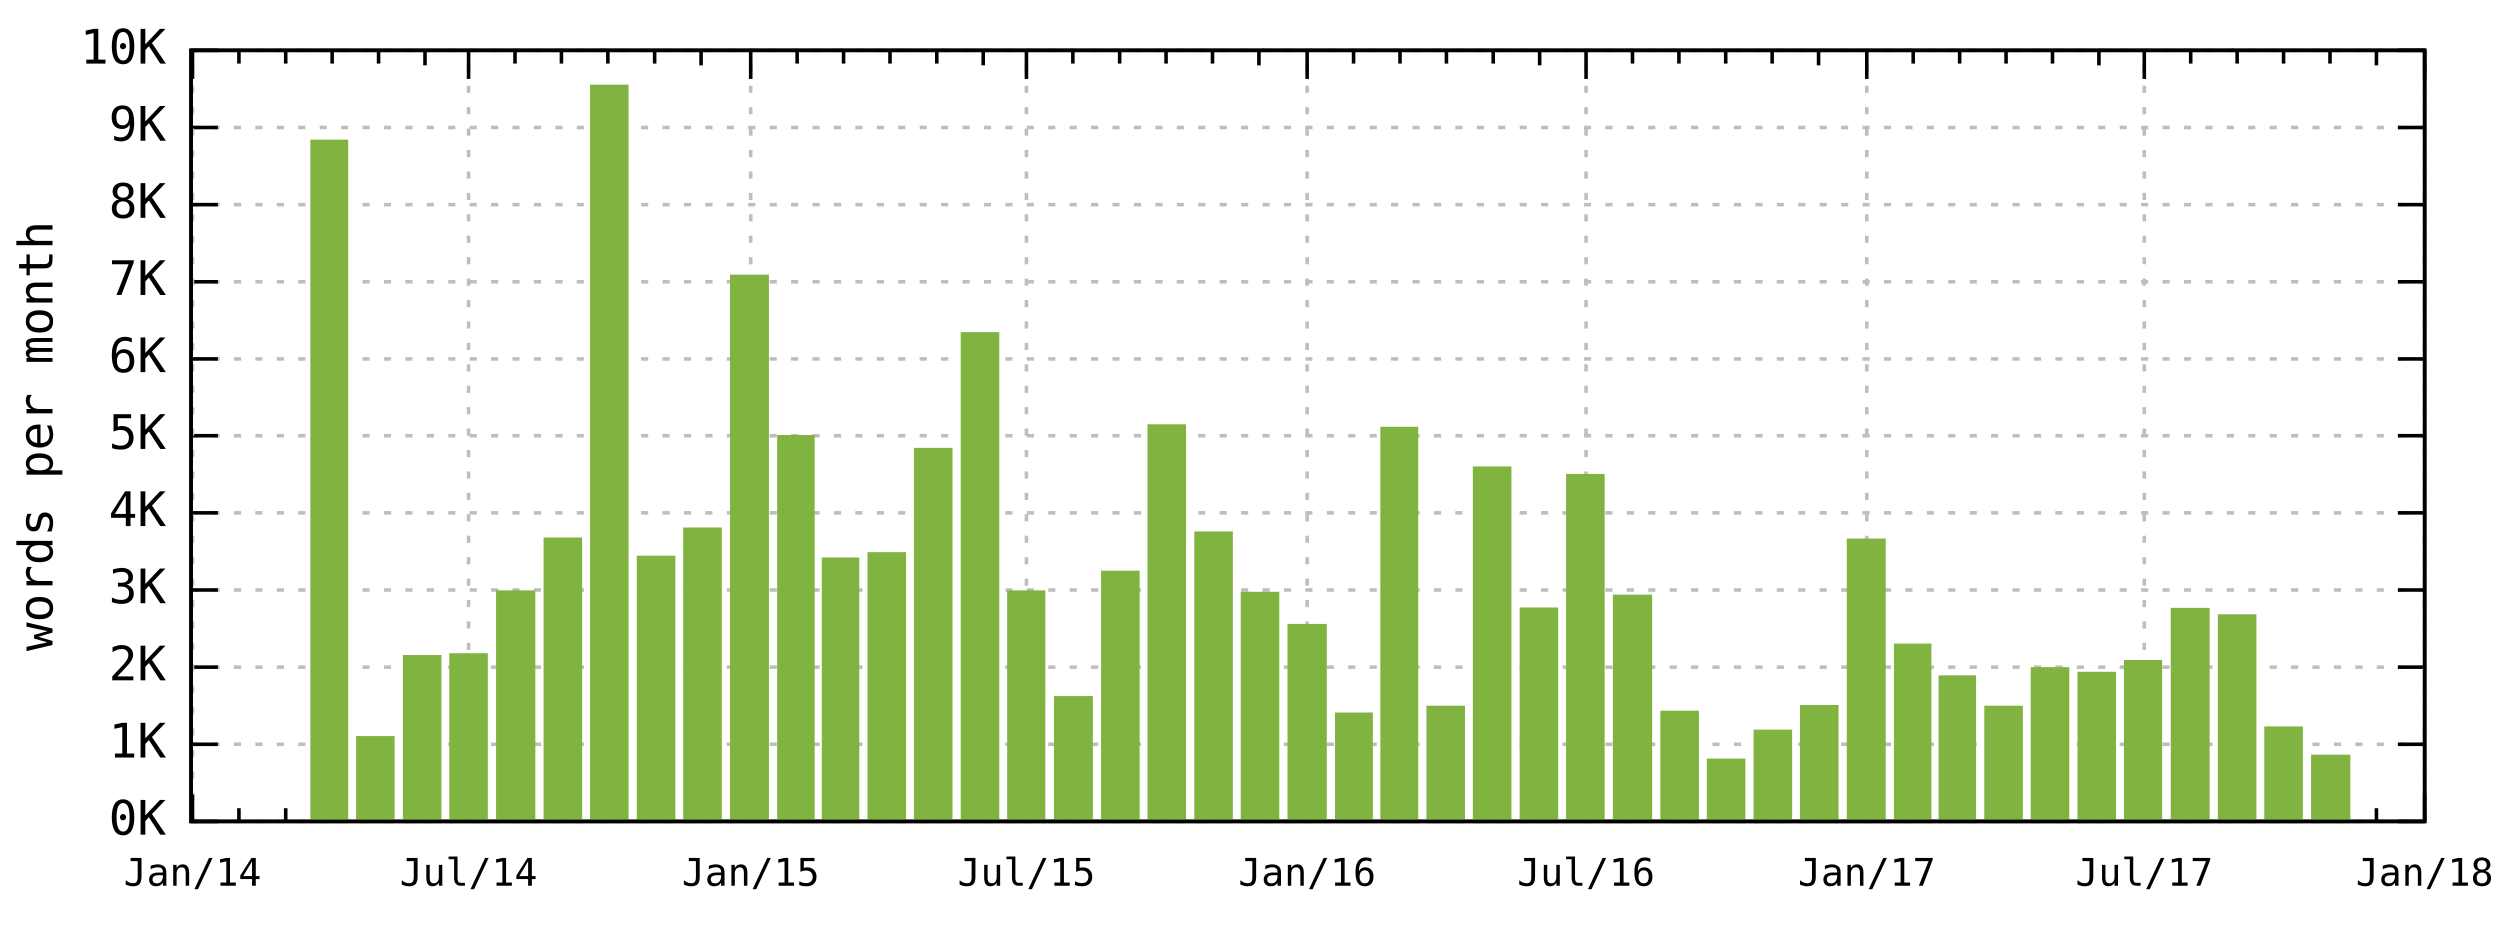
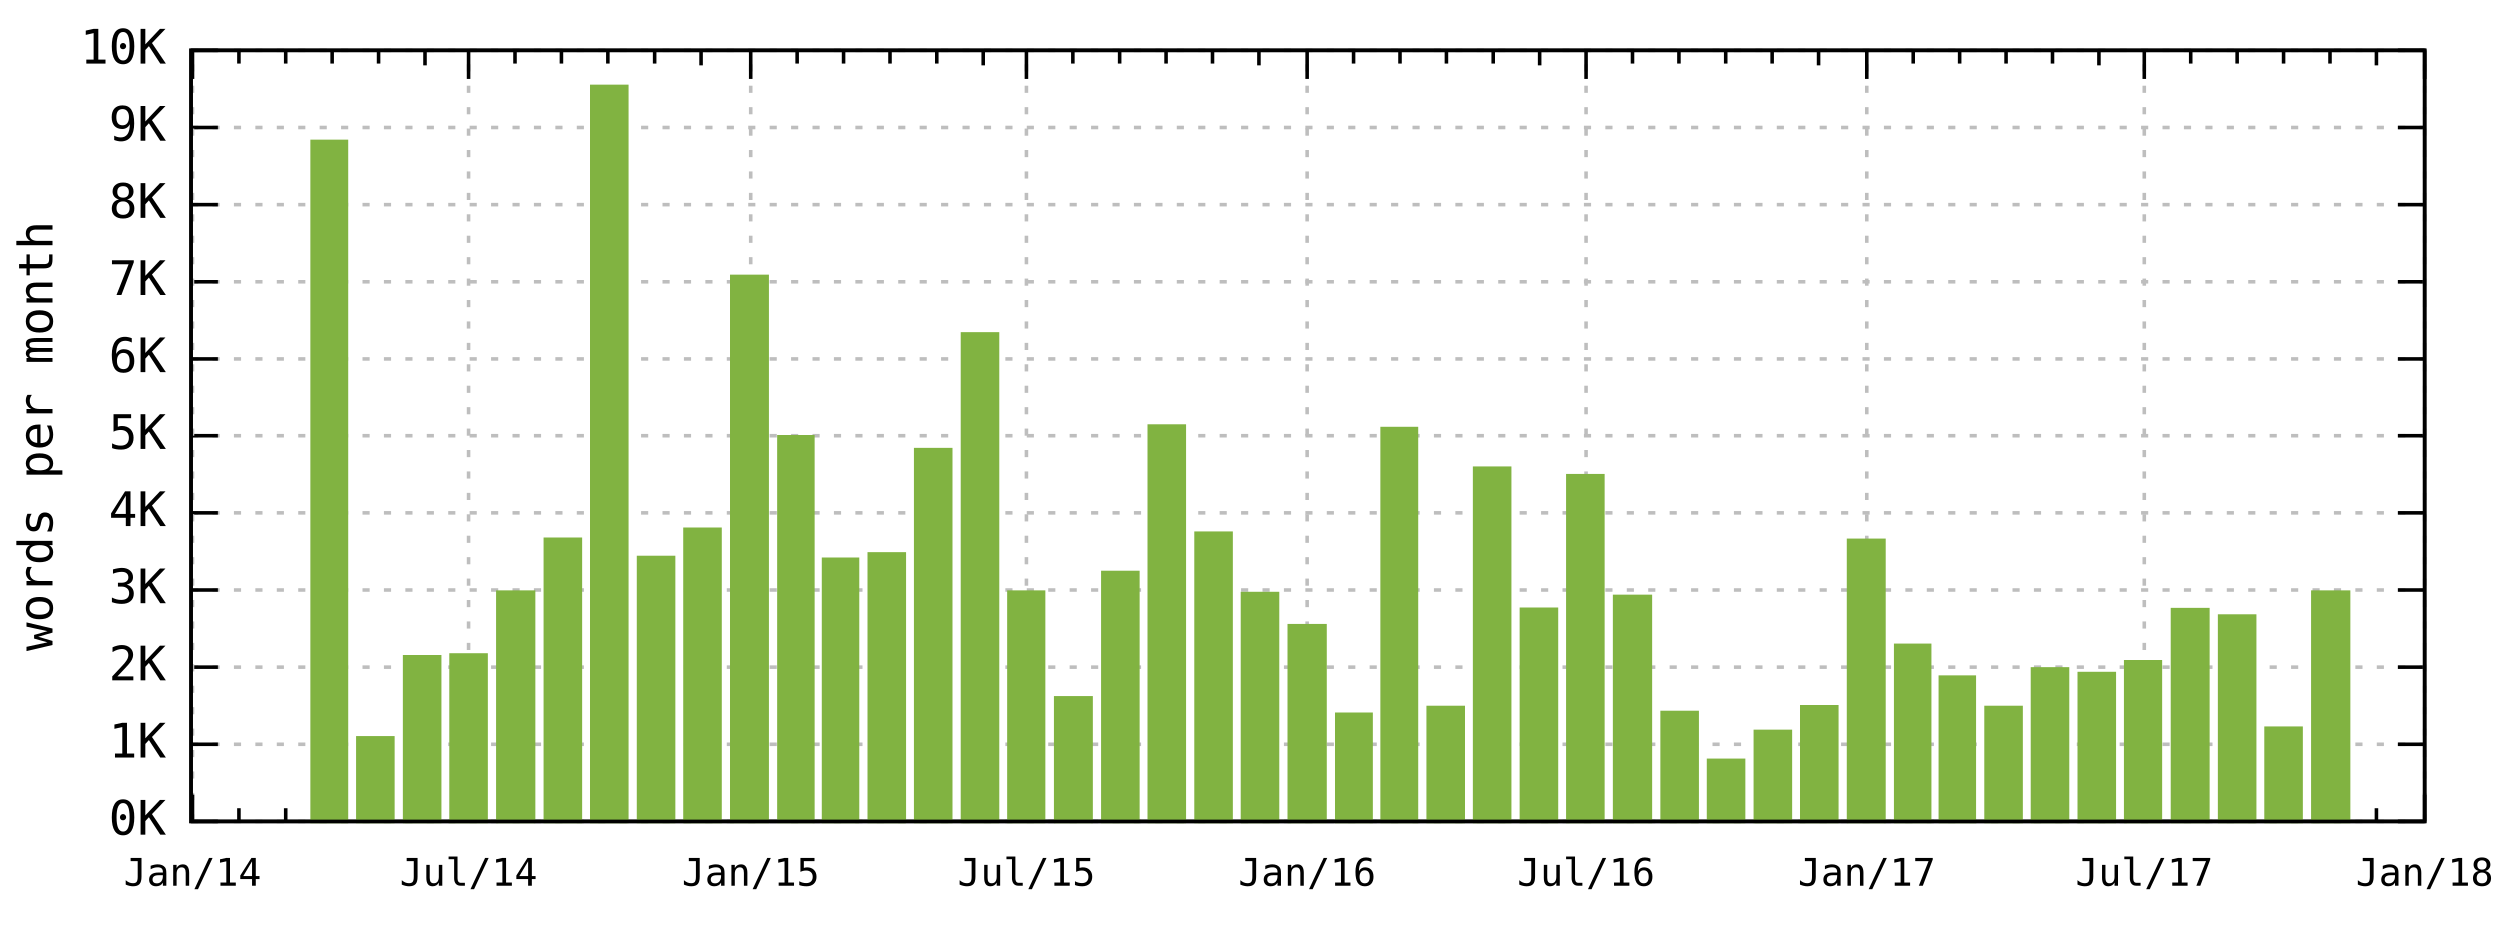
<svg xmlns="http://www.w3.org/2000/svg" xmlns:xlink="http://www.w3.org/1999/xlink" width="700" height="260" viewBox="0 0 700 260">
  <g id="gnuplot_canvas">
    <rect x="0" y="0" width="700" height="260" fill="none" />
    <defs>
      <circle id="gpDot" r="0.5" stroke-width="0.5" />
      <path id="gpPt0" stroke-width="0.267" stroke="currentColor" d="M-1,0 h2 M0,-1 v2" />
      <path id="gpPt1" stroke-width="0.267" stroke="currentColor" d="M-1,-1 L1,1 M1,-1 L-1,1" />
      <path id="gpPt2" stroke-width="0.267" stroke="currentColor" d="M-1,0 L1,0 M0,-1 L0,1 M-1,-1 L1,1 M-1,1 L1,-1" />
      <rect id="gpPt3" stroke-width="0.267" stroke="currentColor" x="-1" y="-1" width="2" height="2" />
      <rect id="gpPt4" stroke-width="0.267" stroke="currentColor" fill="currentColor" x="-1" y="-1" width="2" height="2" />
      <circle id="gpPt5" stroke-width="0.267" stroke="currentColor" cx="0" cy="0" r="1" />
      <use xlink:href="#gpPt5" id="gpPt6" fill="currentColor" stroke="none" />
      <path id="gpPt7" stroke-width="0.267" stroke="currentColor" d="M0,-1.33 L-1.33,0.67 L1.33,0.67 z" />
      <use xlink:href="#gpPt7" id="gpPt8" fill="currentColor" stroke="none" />
      <use xlink:href="#gpPt7" id="gpPt9" stroke="currentColor" transform="rotate(180)" />
      <use xlink:href="#gpPt9" id="gpPt10" fill="currentColor" stroke="none" />
      <use xlink:href="#gpPt3" id="gpPt11" stroke="currentColor" transform="rotate(45)" />
      <use xlink:href="#gpPt11" id="gpPt12" fill="currentColor" stroke="none" />
    </defs>
    <g style="fill:none; color:white; stroke:currentColor; stroke-width:1.00; stroke-linecap:butt; stroke-linejoin:miter">
</g>
    <g style="fill:none; color:black; stroke:currentColor; stroke-width:1.00; stroke-linecap:butt; stroke-linejoin:miter">
</g>
    <g style="fill:none; color:gray; stroke:currentColor; stroke-width:1.00; stroke-linecap:butt; stroke-linejoin:miter">
      <path stroke="rgb(190, 190, 190)" stroke-dasharray=" 2,4" class="gridline" d="M53.5,230.0 L678.9,230.0  h0.01" />
    </g>
    <g style="fill:none; color:black; stroke:currentColor; stroke-width:1.00; stroke-linecap:butt; stroke-linejoin:miter">
      <path stroke="black" d="M53.5,230.0 L61.0,230.0 M678.9,230.0 L671.4,230.0  h0.01" />
      <g transform="translate(46.5,233.7)" style="stroke:none; fill:rgb(0,0,0); font-family:monospace; font-size:10.00pt; text-anchor:end">
        <text>0K</text>
      </g>
    </g>
    <g style="fill:none; color:gray; stroke:currentColor; stroke-width:1.00; stroke-linecap:butt; stroke-linejoin:miter">
      <path stroke="rgb(190, 190, 190)" stroke-dasharray=" 2,4" class="gridline" d="M53.5,208.4 L678.9,208.4  h0.01" />
    </g>
    <g style="fill:none; color:black; stroke:currentColor; stroke-width:1.00; stroke-linecap:butt; stroke-linejoin:miter">
      <path stroke="black" d="M53.5,208.4 L61.0,208.4 M678.9,208.4 L671.4,208.4  h0.01" />
      <g transform="translate(46.5,212.1)" style="stroke:none; fill:rgb(0,0,0); font-family:monospace; font-size:10.00pt; text-anchor:end">
        <text>1K</text>
      </g>
    </g>
    <g style="fill:none; color:gray; stroke:currentColor; stroke-width:1.00; stroke-linecap:butt; stroke-linejoin:miter">
      <path stroke="rgb(190, 190, 190)" stroke-dasharray=" 2,4" class="gridline" d="M53.5,186.8 L678.9,186.8  h0.01" />
    </g>
    <g style="fill:none; color:black; stroke:currentColor; stroke-width:1.00; stroke-linecap:butt; stroke-linejoin:miter">
      <path stroke="black" d="M53.5,186.8 L61.0,186.8 M678.9,186.8 L671.4,186.8  h0.01" />
      <g transform="translate(46.5,190.5)" style="stroke:none; fill:rgb(0,0,0); font-family:monospace; font-size:10.00pt; text-anchor:end">
        <text>2K</text>
      </g>
    </g>
    <g style="fill:none; color:gray; stroke:currentColor; stroke-width:1.00; stroke-linecap:butt; stroke-linejoin:miter">
      <path stroke="rgb(190, 190, 190)" stroke-dasharray=" 2,4" class="gridline" d="M53.5,165.2 L678.9,165.2  h0.01" />
    </g>
    <g style="fill:none; color:black; stroke:currentColor; stroke-width:1.00; stroke-linecap:butt; stroke-linejoin:miter">
      <path stroke="black" d="M53.5,165.2 L61.0,165.2 M678.9,165.2 L671.4,165.2  h0.01" />
      <g transform="translate(46.5,168.9)" style="stroke:none; fill:rgb(0,0,0); font-family:monospace; font-size:10.00pt; text-anchor:end">
        <text>3K</text>
      </g>
    </g>
    <g style="fill:none; color:gray; stroke:currentColor; stroke-width:1.00; stroke-linecap:butt; stroke-linejoin:miter">
      <path stroke="rgb(190, 190, 190)" stroke-dasharray=" 2,4" class="gridline" d="M53.5,143.6 L678.9,143.6  h0.01" />
    </g>
    <g style="fill:none; color:black; stroke:currentColor; stroke-width:1.00; stroke-linecap:butt; stroke-linejoin:miter">
      <path stroke="black" d="M53.5,143.6 L61.0,143.6 M678.9,143.6 L671.4,143.6  h0.01" />
      <g transform="translate(46.5,147.3)" style="stroke:none; fill:rgb(0,0,0); font-family:monospace; font-size:10.00pt; text-anchor:end">
        <text>4K</text>
      </g>
    </g>
    <g style="fill:none; color:gray; stroke:currentColor; stroke-width:1.00; stroke-linecap:butt; stroke-linejoin:miter">
      <path stroke="rgb(190, 190, 190)" stroke-dasharray=" 2,4" class="gridline" d="M53.5,122.0 L678.9,122.0  h0.01" />
    </g>
    <g style="fill:none; color:black; stroke:currentColor; stroke-width:1.00; stroke-linecap:butt; stroke-linejoin:miter">
      <path stroke="black" d="M53.5,122.0 L61.0,122.0 M678.9,122.0 L671.4,122.0  h0.01" />
      <g transform="translate(46.5,125.7)" style="stroke:none; fill:rgb(0,0,0); font-family:monospace; font-size:10.00pt; text-anchor:end">
        <text>5K</text>
      </g>
    </g>
    <g style="fill:none; color:gray; stroke:currentColor; stroke-width:1.00; stroke-linecap:butt; stroke-linejoin:miter">
      <path stroke="rgb(190, 190, 190)" stroke-dasharray=" 2,4" class="gridline" d="M53.5,100.5 L678.9,100.5  h0.01" />
    </g>
    <g style="fill:none; color:black; stroke:currentColor; stroke-width:1.00; stroke-linecap:butt; stroke-linejoin:miter">
      <path stroke="black" d="M53.5,100.5 L61.0,100.5 M678.9,100.5 L671.4,100.5  h0.01" />
      <g transform="translate(46.5,104.2)" style="stroke:none; fill:rgb(0,0,0); font-family:monospace; font-size:10.00pt; text-anchor:end">
        <text>6K</text>
      </g>
    </g>
    <g style="fill:none; color:gray; stroke:currentColor; stroke-width:1.00; stroke-linecap:butt; stroke-linejoin:miter">
      <path stroke="rgb(190, 190, 190)" stroke-dasharray=" 2,4" class="gridline" d="M53.5,78.9 L678.9,78.9  h0.01" />
    </g>
    <g style="fill:none; color:black; stroke:currentColor; stroke-width:1.00; stroke-linecap:butt; stroke-linejoin:miter">
      <path stroke="black" d="M53.5,78.9 L61.0,78.9 M678.9,78.9 L671.4,78.9  h0.01" />
      <g transform="translate(46.5,82.6)" style="stroke:none; fill:rgb(0,0,0); font-family:monospace; font-size:10.00pt; text-anchor:end">
        <text>7K</text>
      </g>
    </g>
    <g style="fill:none; color:gray; stroke:currentColor; stroke-width:1.00; stroke-linecap:butt; stroke-linejoin:miter">
      <path stroke="rgb(190, 190, 190)" stroke-dasharray=" 2,4" class="gridline" d="M53.5,57.3 L678.9,57.3  h0.01" />
    </g>
    <g style="fill:none; color:black; stroke:currentColor; stroke-width:1.00; stroke-linecap:butt; stroke-linejoin:miter">
      <path stroke="black" d="M53.5,57.3 L61.0,57.3 M678.9,57.3 L671.4,57.3  h0.01" />
      <g transform="translate(46.5,61.0)" style="stroke:none; fill:rgb(0,0,0); font-family:monospace; font-size:10.00pt; text-anchor:end">
        <text>8K</text>
      </g>
    </g>
    <g style="fill:none; color:gray; stroke:currentColor; stroke-width:1.00; stroke-linecap:butt; stroke-linejoin:miter">
      <path stroke="rgb(190, 190, 190)" stroke-dasharray=" 2,4" class="gridline" d="M53.5,35.7 L678.9,35.7  h0.01" />
    </g>
    <g style="fill:none; color:black; stroke:currentColor; stroke-width:1.00; stroke-linecap:butt; stroke-linejoin:miter">
      <path stroke="black" d="M53.5,35.7 L61.0,35.7 M678.9,35.7 L671.4,35.7  h0.01" />
      <g transform="translate(46.5,39.4)" style="stroke:none; fill:rgb(0,0,0); font-family:monospace; font-size:10.00pt; text-anchor:end">
        <text>9K</text>
      </g>
    </g>
    <g style="fill:none; color:gray; stroke:currentColor; stroke-width:1.00; stroke-linecap:butt; stroke-linejoin:miter">
      <path stroke="rgb(190, 190, 190)" stroke-dasharray=" 2,4" class="gridline" d="M53.5,14.1 L678.9,14.1  h0.01" />
    </g>
    <g style="fill:none; color:black; stroke:currentColor; stroke-width:1.00; stroke-linecap:butt; stroke-linejoin:miter">
      <path stroke="black" d="M53.5,14.1 L61.0,14.1 M678.9,14.1 L671.4,14.1  h0.01" />
      <g transform="translate(46.5,17.8)" style="stroke:none; fill:rgb(0,0,0); font-family:monospace; font-size:10.00pt; text-anchor:end">
        <text>10K</text>
      </g>
    </g>
    <g style="fill:none; color:gray; stroke:currentColor; stroke-width:1.00; stroke-linecap:butt; stroke-linejoin:miter">
      <path stroke="rgb(190, 190, 190)" stroke-dasharray=" 2,4" class="gridline" d="M53.9,230.0 L53.9,14.1  h0.01" />
    </g>
    <g style="fill:none; color:black; stroke:currentColor; stroke-width:1.00; stroke-linecap:butt; stroke-linejoin:miter">
      <path stroke="black" d="M53.9,230.0 L53.9,222.5 M53.9,14.1 L53.9,21.6  h0.01" />
      <g transform="translate(53.9,248.0)" style="stroke:none; fill:rgb(0,0,0); font-family:monospace; font-size:8.00pt; text-anchor:middle">
        <text>Jan/14</text>
      </g>
      <path stroke="black" d="M66.9,230.0 L66.9,226.3 M66.9,14.1 L66.9,17.8 M80.0,230.0 L80.0,226.3 M80.0,14.1 L80.0,17.8    M93.0,230.0 L93.0,226.3 M93.0,14.1 L93.0,17.8 M106.0,230.0 L106.0,226.3 M106.0,14.1 L106.0,17.8    M119.0,230.0 L119.0,226.3 M119.0,14.1 L119.0,17.8  h0.01" />
    </g>
    <g style="fill:none; color:gray; stroke:currentColor; stroke-width:1.00; stroke-linecap:butt; stroke-linejoin:miter">
      <path stroke="rgb(190, 190, 190)" stroke-dasharray=" 2,4" class="gridline" d="M131.2,230.0 L131.2,14.1  h0.01" />
    </g>
    <g style="fill:none; color:black; stroke:currentColor; stroke-width:1.00; stroke-linecap:butt; stroke-linejoin:miter">
      <path stroke="black" d="M131.2,230.0 L131.2,222.5 M131.2,14.1 L131.2,21.6  h0.01" />
      <g transform="translate(131.2,248.0)" style="stroke:none; fill:rgb(0,0,0); font-family:monospace; font-size:8.00pt; text-anchor:middle">
        <text>Jul/14</text>
      </g>
      <path stroke="black" d="M144.2,230.0 L144.2,226.3 M144.2,14.1 L144.2,17.8 M157.2,230.0 L157.2,226.3 M157.2,14.1 L157.2,17.8    M170.2,230.0 L170.2,226.3 M170.2,14.1 L170.2,17.8 M183.3,230.0 L183.3,226.3 M183.3,14.1 L183.3,17.8    M196.3,230.0 L196.3,226.3 M196.3,14.1 L196.3,17.8  h0.01" />
    </g>
    <g style="fill:none; color:gray; stroke:currentColor; stroke-width:1.00; stroke-linecap:butt; stroke-linejoin:miter">
      <path stroke="rgb(190, 190, 190)" stroke-dasharray=" 2,4" class="gridline" d="M210.2,230.0 L210.2,14.1  h0.01" />
    </g>
    <g style="fill:none; color:black; stroke:currentColor; stroke-width:1.00; stroke-linecap:butt; stroke-linejoin:miter">
      <path stroke="black" d="M210.2,230.0 L210.2,222.5 M210.2,14.1 L210.2,21.6  h0.01" />
      <g transform="translate(210.2,248.0)" style="stroke:none; fill:rgb(0,0,0); font-family:monospace; font-size:8.00pt; text-anchor:middle">
        <text>Jan/15</text>
      </g>
      <path stroke="black" d="M223.2,230.0 L223.2,226.3 M223.2,14.1 L223.2,17.8 M236.2,230.0 L236.2,226.3 M236.2,14.1 L236.2,17.8    M249.2,230.0 L249.2,226.3 M249.2,14.1 L249.2,17.8 M262.3,230.0 L262.3,226.3 M262.3,14.1 L262.3,17.8    M275.3,230.0 L275.3,226.3 M275.3,14.1 L275.3,17.8  h0.01" />
    </g>
    <g style="fill:none; color:gray; stroke:currentColor; stroke-width:1.00; stroke-linecap:butt; stroke-linejoin:miter">
      <path stroke="rgb(190, 190, 190)" stroke-dasharray=" 2,4" class="gridline" d="M287.4,230.0 L287.4,14.1  h0.01" />
    </g>
    <g style="fill:none; color:black; stroke:currentColor; stroke-width:1.00; stroke-linecap:butt; stroke-linejoin:miter">
      <path stroke="black" d="M287.4,230.0 L287.4,222.5 M287.4,14.1 L287.4,21.6  h0.01" />
      <g transform="translate(287.4,248.0)" style="stroke:none; fill:rgb(0,0,0); font-family:monospace; font-size:8.00pt; text-anchor:middle">
        <text>Jul/15</text>
      </g>
      <path stroke="black" d="M300.4,230.0 L300.4,226.3 M300.4,14.1 L300.4,17.8 M313.5,230.0 L313.5,226.3 M313.5,14.1 L313.5,17.8    M326.5,230.0 L326.5,226.3 M326.5,14.1 L326.5,17.8 M339.5,230.0 L339.5,226.3 M339.5,14.1 L339.5,17.8    M352.5,230.0 L352.5,226.3 M352.5,14.1 L352.5,17.8  h0.01" />
    </g>
    <g style="fill:none; color:gray; stroke:currentColor; stroke-width:1.00; stroke-linecap:butt; stroke-linejoin:miter">
      <path stroke="rgb(190, 190, 190)" stroke-dasharray=" 2,4" class="gridline" d="M366.0,230.0 L366.0,14.1  h0.01" />
    </g>
    <g style="fill:none; color:black; stroke:currentColor; stroke-width:1.00; stroke-linecap:butt; stroke-linejoin:miter">
      <path stroke="black" d="M366.0,230.0 L366.0,222.5 M366.0,14.1 L366.0,21.6  h0.01" />
      <g transform="translate(366.0,248.0)" style="stroke:none; fill:rgb(0,0,0); font-family:monospace; font-size:8.00pt; text-anchor:middle">
        <text>Jan/16</text>
      </g>
      <path stroke="black" d="M379.0,230.0 L379.0,226.3 M379.0,14.1 L379.0,17.8 M392.0,230.0 L392.0,226.3 M392.0,14.1 L392.0,17.8    M405.0,230.0 L405.0,226.3 M405.0,14.1 L405.0,17.8 M418.1,230.0 L418.1,226.3 M418.1,14.1 L418.1,17.8    M431.1,230.0 L431.1,226.3 M431.1,14.1 L431.1,17.8  h0.01" />
    </g>
    <g style="fill:none; color:gray; stroke:currentColor; stroke-width:1.00; stroke-linecap:butt; stroke-linejoin:miter">
      <path stroke="rgb(190, 190, 190)" stroke-dasharray=" 2,4" class="gridline" d="M444.1,230.0 L444.1,14.1  h0.01" />
    </g>
    <g style="fill:none; color:black; stroke:currentColor; stroke-width:1.00; stroke-linecap:butt; stroke-linejoin:miter">
      <path stroke="black" d="M444.1,230.0 L444.1,222.5 M444.1,14.1 L444.1,21.6  h0.01" />
      <g transform="translate(444.1,248.0)" style="stroke:none; fill:rgb(0,0,0); font-family:monospace; font-size:8.00pt; text-anchor:middle">
        <text>Jul/16</text>
      </g>
      <path stroke="black" d="M457.1,230.0 L457.1,226.3 M457.1,14.1 L457.1,17.8 M470.1,230.0 L470.1,226.3 M470.1,14.1 L470.1,17.8    M483.2,230.0 L483.2,226.3 M483.2,14.1 L483.2,17.8 M496.2,230.0 L496.2,226.3 M496.2,14.1 L496.2,17.8    M509.2,230.0 L509.2,226.3 M509.2,14.1 L509.2,17.8  h0.01" />
    </g>
    <g style="fill:none; color:gray; stroke:currentColor; stroke-width:1.00; stroke-linecap:butt; stroke-linejoin:miter">
      <path stroke="rgb(190, 190, 190)" stroke-dasharray=" 2,4" class="gridline" d="M522.7,230.0 L522.7,14.1  h0.01" />
    </g>
    <g style="fill:none; color:black; stroke:currentColor; stroke-width:1.00; stroke-linecap:butt; stroke-linejoin:miter">
      <path stroke="black" d="M522.7,230.0 L522.7,222.5 M522.7,14.1 L522.7,21.6  h0.01" />
      <g transform="translate(522.7,248.0)" style="stroke:none; fill:rgb(0,0,0); font-family:monospace; font-size:8.00pt; text-anchor:middle">
        <text>Jan/17</text>
      </g>
      <path stroke="black" d="M535.7,230.0 L535.7,226.3 M535.7,14.1 L535.7,17.8 M548.7,230.0 L548.7,226.3 M548.7,14.1 L548.7,17.8    M561.7,230.0 L561.7,226.3 M561.7,14.1 L561.7,17.8 M574.7,230.0 L574.7,226.3 M574.7,14.1 L574.7,17.8    M587.7,230.0 L587.7,226.3 M587.7,14.1 L587.7,17.8  h0.01" />
    </g>
    <g style="fill:none; color:gray; stroke:currentColor; stroke-width:1.00; stroke-linecap:butt; stroke-linejoin:miter">
      <path stroke="rgb(190, 190, 190)" stroke-dasharray=" 2,4" class="gridline" d="M600.4,230.0 L600.4,14.1  h0.01" />
    </g>
    <g style="fill:none; color:black; stroke:currentColor; stroke-width:1.00; stroke-linecap:butt; stroke-linejoin:miter">
      <path stroke="black" d="M600.4,230.0 L600.4,222.5 M600.4,14.1 L600.4,21.6  h0.01" />
      <g transform="translate(600.4,248.0)" style="stroke:none; fill:rgb(0,0,0); font-family:monospace; font-size:8.00pt; text-anchor:middle">
        <text>Jul/17</text>
      </g>
      <path stroke="black" d="M613.4,230.0 L613.4,226.3 M613.4,14.1 L613.4,17.8 M626.4,230.0 L626.4,226.3 M626.4,14.1 L626.4,17.8    M639.4,230.0 L639.4,226.3 M639.4,14.1 L639.4,17.8 M652.4,230.0 L652.4,226.3 M652.4,14.1 L652.4,17.8    M665.4,230.0 L665.4,226.3 M665.4,14.1 L665.4,17.8  h0.01" />
    </g>
    <g style="fill:none; color:gray; stroke:currentColor; stroke-width:1.00; stroke-linecap:butt; stroke-linejoin:miter">
      <path stroke="rgb(190, 190, 190)" stroke-dasharray=" 2,4" class="gridline" d="M678.9,230.0 L678.9,14.1  h0.01" />
    </g>
    <g style="fill:none; color:black; stroke:currentColor; stroke-width:1.00; stroke-linecap:butt; stroke-linejoin:miter">
      <path stroke="black" d="M678.9,230.0 L678.9,222.5 M678.9,14.1 L678.9,21.6  h0.01" />
      <g transform="translate(678.9,248.0)" style="stroke:none; fill:rgb(0,0,0); font-family:monospace; font-size:8.00pt; text-anchor:middle">
        <text>Jan/18</text>
      </g>
      <path stroke="black" d="M53.5,14.1 L53.5,230.0 L678.9,230.0 L678.9,14.1 L53.5,14.1 Z  h0.01" />
      <g transform="translate(14.7,122.1) rotate(270)" style="stroke:none; fill:rgb(0,0,0); font-family:monospace; font-size:10.00pt; text-anchor:middle">
        <text>words per month</text>
      </g>
    </g>
    <g id="gnuplot_plot_1">
      <g style="fill:none; color:red; stroke:currentColor; stroke-width:1.00; stroke-linecap:butt; stroke-linejoin:miter">
        <g style="stroke:none; shape-rendering:crispEdges">
          <polygon fill="rgb(129, 179,  65)" points="87.4,230.0 97.1,230.0 97.1,39.5 87.4,39.5 " />
        </g>
        <path stroke="rgb(129, 179,  65)" d="M87.4,230.0 L87.4,39.6 L97.0,39.6 L97.0,230.0 L87.4,230.0 Z  h0.01" />
        <g style="stroke:none; shape-rendering:crispEdges">
          <polygon fill="rgb(129, 179,  65)" points="100.2,230.0 110.1,230.0 110.1,206.5 100.2,206.5 " />
        </g>
        <path stroke="rgb(129, 179,  65)" d="M100.2,230.0 L100.2,206.6 L110.0,206.6 L110.0,230.0 L100.2,230.0 Z  h0.01" />
        <g style="stroke:none; shape-rendering:crispEdges">
          <polygon fill="rgb(129, 179,  65)" points="113.3,230.0 123.2,230.0 123.2,183.8 113.3,183.8 " />
        </g>
        <path stroke="rgb(129, 179,  65)" d="M113.3,230.0 L113.3,183.9 L123.1,183.9 L123.1,230.0 L113.3,230.0 Z  h0.01" />
        <g style="stroke:none; shape-rendering:crispEdges">
          <polygon fill="rgb(129, 179,  65)" points="126.3,230.0 136.2,230.0 136.2,183.3 126.3,183.3 " />
        </g>
        <path stroke="rgb(129, 179,  65)" d="M126.3,230.0 L126.3,183.4 L136.1,183.4 L136.1,230.0 L126.3,230.0 Z  h0.01" />
        <g style="stroke:none; shape-rendering:crispEdges">
          <polygon fill="rgb(129, 179,  65)" points="139.4,230.0 149.5,230.0 149.5,165.7 139.4,165.7 " />
        </g>
        <path stroke="rgb(129, 179,  65)" d="M139.4,230.0 L139.4,165.8 L149.4,165.8 L149.4,230.0 L139.4,230.0 Z  h0.01" />
        <g style="stroke:none; shape-rendering:crispEdges">
          <polygon fill="rgb(129, 179,  65)" points="152.7,230.0 162.6,230.0 162.6,150.9 152.7,150.9 " />
        </g>
        <path stroke="rgb(129, 179,  65)" d="M152.7,230.0 L152.7,151.0 L162.5,151.0 L162.5,230.0 L152.7,230.0 Z  h0.01" />
        <g style="stroke:none; shape-rendering:crispEdges">
          <polygon fill="rgb(129, 179,  65)" points="165.7,230.0 175.6,230.0 175.6,24.1 165.7,24.1 " />
        </g>
        <path stroke="rgb(129, 179,  65)" d="M165.7,230.0 L165.7,24.2 L175.5,24.2 L175.5,230.0 L165.7,230.0 Z  h0.01" />
        <g style="stroke:none; shape-rendering:crispEdges">
          <polygon fill="rgb(129, 179,  65)" points="178.8,230.0 188.7,230.0 188.7,156.0 178.8,156.0 " />
        </g>
        <path stroke="rgb(129, 179,  65)" d="M178.8,230.0 L178.8,156.1 L188.6,156.1 L188.6,230.0 L178.8,230.0 Z  h0.01" />
        <g style="stroke:none; shape-rendering:crispEdges">
          <polygon fill="rgb(129, 179,  65)" points="191.8,230.0 201.7,230.0 201.7,148.1 191.8,148.1 " />
        </g>
        <path stroke="rgb(129, 179,  65)" d="M191.8,230.0 L191.8,148.2 L201.6,148.2 L201.6,230.0 L191.8,230.0 Z  h0.01" />
        <g style="stroke:none; shape-rendering:crispEdges">
          <polygon fill="rgb(129, 179,  65)" points="204.9,230.0 214.9,230.0 214.9,77.3 204.9,77.3 " />
        </g>
        <path stroke="rgb(129, 179,  65)" d="M204.9,230.0 L204.9,77.4 L214.8,77.4 L214.8,230.0 L204.9,230.0 Z  h0.01" />
        <g style="stroke:none; shape-rendering:crispEdges">
          <polygon fill="rgb(129, 179,  65)" points="218.1,230.0 227.7,230.0 227.7,122.2 218.1,122.2 " />
        </g>
        <path stroke="rgb(129, 179,  65)" d="M218.1,230.0 L218.1,122.3 L227.6,122.3 L227.6,230.0 L218.1,230.0 Z  h0.01" />
        <g style="stroke:none; shape-rendering:crispEdges">
          <polygon fill="rgb(129, 179,  65)" points="230.6,230.0 240.2,230.0 240.2,156.5 230.6,156.5 " />
        </g>
        <path stroke="rgb(129, 179,  65)" d="M230.6,230.0 L230.6,156.6 L240.1,156.6 L240.1,230.0 L230.6,230.0 Z  h0.01" />
        <g style="stroke:none; shape-rendering:crispEdges">
          <polygon fill="rgb(129, 179,  65)" points="243.4,230.0 253.3,230.0 253.3,155.0 243.4,155.0 " />
        </g>
        <path stroke="rgb(129, 179,  65)" d="M243.4,230.0 L243.4,155.1 L253.2,155.1 L253.2,230.0 L243.4,230.0 Z  h0.01" />
        <g style="stroke:none; shape-rendering:crispEdges">
          <polygon fill="rgb(129, 179,  65)" points="256.4,230.0 266.3,230.0 266.3,125.8 256.4,125.8 " />
        </g>
        <path stroke="rgb(129, 179,  65)" d="M256.4,230.0 L256.4,125.9 L266.2,125.9 L266.2,230.0 L256.4,230.0 Z  h0.01" />
        <g style="stroke:none; shape-rendering:crispEdges">
          <polygon fill="rgb(129, 179,  65)" points="269.5,230.0 279.4,230.0 279.4,93.4 269.5,93.4 " />
        </g>
        <path stroke="rgb(129, 179,  65)" d="M269.5,230.0 L269.5,93.5 L279.3,93.5 L279.3,230.0 L269.5,230.0 Z  h0.01" />
        <g style="stroke:none; shape-rendering:crispEdges">
          <polygon fill="rgb(129, 179,  65)" points="282.5,230.0 292.3,230.0 292.3,165.7 282.5,165.7 " />
        </g>
        <path stroke="rgb(129, 179,  65)" d="M282.5,230.0 L282.5,165.8 L292.2,165.8 L292.2,230.0 L282.5,230.0 Z  h0.01" />
        <g style="stroke:none; shape-rendering:crispEdges">
          <polygon fill="rgb(129, 179,  65)" points="295.6,230.0 305.6,230.0 305.6,195.3 295.6,195.3 " />
        </g>
        <path stroke="rgb(129, 179,  65)" d="M295.6,230.0 L295.6,195.4 L305.5,195.4 L305.5,230.0 L295.6,230.0 Z  h0.01" />
        <g style="stroke:none; shape-rendering:crispEdges">
          <polygon fill="rgb(129, 179,  65)" points="308.8,230.0 318.7,230.0 318.7,160.2 308.8,160.2 " />
        </g>
        <path stroke="rgb(129, 179,  65)" d="M308.8,230.0 L308.8,160.3 L318.6,160.3 L318.6,230.0 L308.8,230.0 Z  h0.01" />
        <g style="stroke:none; shape-rendering:crispEdges">
          <polygon fill="rgb(129, 179,  65)" points="321.8,230.0 331.7,230.0 331.7,119.2 321.8,119.2 " />
        </g>
        <path stroke="rgb(129, 179,  65)" d="M321.8,230.0 L321.8,119.3 L331.6,119.3 L331.6,230.0 L321.8,230.0 Z  h0.01" />
        <g style="stroke:none; shape-rendering:crispEdges">
          <polygon fill="rgb(129, 179,  65)" points="334.9,230.0 344.8,230.0 344.8,149.2 334.9,149.2 " />
        </g>
        <path stroke="rgb(129, 179,  65)" d="M334.9,230.0 L334.9,149.3 L344.7,149.3 L344.7,230.0 L334.9,230.0 Z  h0.01" />
        <g style="stroke:none; shape-rendering:crispEdges">
          <polygon fill="rgb(129, 179,  65)" points="347.9,230.0 357.8,230.0 357.8,166.1 347.9,166.1 " />
        </g>
        <path stroke="rgb(129, 179,  65)" d="M347.9,230.0 L347.9,166.2 L357.7,166.2 L357.7,230.0 L347.9,230.0 Z  h0.01" />
        <g style="stroke:none; shape-rendering:crispEdges">
          <polygon fill="rgb(129, 179,  65)" points="361.0,230.0 371.1,230.0 371.1,175.1 361.0,175.1 " />
        </g>
        <path stroke="rgb(129, 179,  65)" d="M361.0,230.0 L361.0,175.2 L371.0,175.2 L371.0,230.0 L361.0,230.0 Z  h0.01" />
        <g style="stroke:none; shape-rendering:crispEdges">
          <polygon fill="rgb(129, 179,  65)" points="374.3,230.0 384.0,230.0 384.0,199.9 374.3,199.9 " />
        </g>
        <path stroke="rgb(129, 179,  65)" d="M374.3,230.0 L374.3,200.0 L383.9,200.0 L383.9,230.0 L374.3,230.0 Z  h0.01" />
        <g style="stroke:none; shape-rendering:crispEdges">
          <polygon fill="rgb(129, 179,  65)" points="387.0,230.0 396.7,230.0 396.7,119.9 387.0,119.9 " />
        </g>
        <path stroke="rgb(129, 179,  65)" d="M387.0,230.0 L387.0,120.0 L396.6,120.0 L396.6,230.0 L387.0,230.0 Z  h0.01" />
        <g style="stroke:none; shape-rendering:crispEdges">
          <polygon fill="rgb(129, 179,  65)" points="399.9,230.0 409.8,230.0 409.8,198.0 399.9,198.0 " />
        </g>
        <path stroke="rgb(129, 179,  65)" d="M399.9,230.0 L399.9,198.1 L409.7,198.1 L409.7,230.0 L399.9,230.0 Z  h0.01" />
        <g style="stroke:none; shape-rendering:crispEdges">
          <polygon fill="rgb(129, 179,  65)" points="412.9,230.0 422.8,230.0 422.8,131.0 412.9,131.0 " />
        </g>
        <path stroke="rgb(129, 179,  65)" d="M412.9,230.0 L412.9,131.1 L422.7,131.1 L422.7,230.0 L412.9,230.0 Z  h0.01" />
        <g style="stroke:none; shape-rendering:crispEdges">
          <polygon fill="rgb(129, 179,  65)" points="426.0,230.0 435.9,230.0 435.9,170.5 426.0,170.5 " />
        </g>
        <path stroke="rgb(129, 179,  65)" d="M426.0,230.0 L426.0,170.6 L435.8,170.6 L435.8,230.0 L426.0,230.0 Z  h0.01" />
        <g style="stroke:none; shape-rendering:crispEdges">
          <polygon fill="rgb(129, 179,  65)" points="439.0,230.0 448.9,230.0 448.9,133.1 439.0,133.1 " />
        </g>
        <path stroke="rgb(129, 179,  65)" d="M439.0,230.0 L439.0,133.2 L448.8,133.2 L448.8,230.0 L439.0,230.0 Z  h0.01" />
        <g style="stroke:none; shape-rendering:crispEdges">
          <polygon fill="rgb(129, 179,  65)" points="452.1,230.0 462.2,230.0 462.2,166.9 452.1,166.9 " />
        </g>
        <path stroke="rgb(129, 179,  65)" d="M452.1,230.0 L452.1,167.0 L462.1,167.0 L462.1,230.0 L452.1,230.0 Z  h0.01" />
        <g style="stroke:none; shape-rendering:crispEdges">
          <polygon fill="rgb(129, 179,  65)" points="465.4,230.0 475.3,230.0 475.3,199.4 465.4,199.4 " />
        </g>
        <path stroke="rgb(129, 179,  65)" d="M465.4,230.0 L465.4,199.5 L475.2,199.5 L475.2,230.0 L465.4,230.0 Z  h0.01" />
        <g style="stroke:none; shape-rendering:crispEdges">
          <polygon fill="rgb(129, 179,  65)" points="478.4,230.0 488.3,230.0 488.3,212.8 478.4,212.8 " />
        </g>
        <path stroke="rgb(129, 179,  65)" d="M478.4,230.0 L478.4,212.9 L488.2,212.9 L488.2,230.0 L478.4,230.0 Z  h0.01" />
        <g style="stroke:none; shape-rendering:crispEdges">
          <polygon fill="rgb(129, 179,  65)" points="491.5,230.0 501.4,230.0 501.4,204.7 491.5,204.7 " />
        </g>
        <path stroke="rgb(129, 179,  65)" d="M491.5,230.0 L491.5,204.8 L501.3,204.8 L501.3,230.0 L491.5,230.0 Z  h0.01" />
        <g style="stroke:none; shape-rendering:crispEdges">
          <polygon fill="rgb(129, 179,  65)" points="504.5,230.0 514.4,230.0 514.4,197.8 504.5,197.8 " />
        </g>
        <path stroke="rgb(129, 179,  65)" d="M504.5,230.0 L504.5,197.9 L514.3,197.9 L514.3,230.0 L504.5,230.0 Z  h0.01" />
        <g style="stroke:none; shape-rendering:crispEdges">
          <polygon fill="rgb(129, 179,  65)" points="517.6,230.0 527.6,230.0 527.6,151.2 517.6,151.2 " />
        </g>
        <path stroke="rgb(129, 179,  65)" d="M517.6,230.0 L517.6,151.3 L527.5,151.3 L527.5,230.0 L517.6,230.0 Z  h0.01" />
        <g style="stroke:none; shape-rendering:crispEdges">
          <polygon fill="rgb(129, 179,  65)" points="530.8,230.0 540.4,230.0 540.4,180.6 530.8,180.6 " />
        </g>
        <path stroke="rgb(129, 179,  65)" d="M530.8,230.0 L530.8,180.7 L540.3,180.7 L540.3,230.0 L530.8,230.0 Z  h0.01" />
        <g style="stroke:none; shape-rendering:crispEdges">
          <polygon fill="rgb(129, 179,  65)" points="543.3,230.0 552.9,230.0 552.9,189.5 543.3,189.5 " />
        </g>
        <path stroke="rgb(129, 179,  65)" d="M543.3,230.0 L543.3,189.6 L552.8,189.6 L552.8,230.0 L543.3,230.0 Z  h0.01" />
        <g style="stroke:none; shape-rendering:crispEdges">
          <polygon fill="rgb(129, 179,  65)" points="556.1,230.0 566.0,230.0 566.0,198.0 556.1,198.0 " />
        </g>
        <path stroke="rgb(129, 179,  65)" d="M556.1,230.0 L556.1,198.1 L565.9,198.1 L565.9,230.0 L556.1,230.0 Z  h0.01" />
        <g style="stroke:none; shape-rendering:crispEdges">
          <polygon fill="rgb(129, 179,  65)" points="569.1,230.0 579.0,230.0 579.0,187.2 569.1,187.2 " />
        </g>
        <path stroke="rgb(129, 179,  65)" d="M569.1,230.0 L569.1,187.3 L578.9,187.3 L578.9,230.0 L569.1,230.0 Z  h0.01" />
        <g style="stroke:none; shape-rendering:crispEdges">
          <polygon fill="rgb(129, 179,  65)" points="582.2,230.0 592.1,230.0 592.1,188.5 582.2,188.5 " />
        </g>
        <path stroke="rgb(129, 179,  65)" d="M582.2,230.0 L582.2,188.6 L592.0,188.6 L592.0,230.0 L582.2,230.0 Z  h0.01" />
        <g style="stroke:none; shape-rendering:crispEdges">
          <polygon fill="rgb(129, 179,  65)" points="595.2,230.0 605.0,230.0 605.0,185.2 595.2,185.2 " />
        </g>
        <path stroke="rgb(129, 179,  65)" d="M595.2,230.0 L595.2,185.3 L604.9,185.3 L604.9,230.0 L595.2,230.0 Z  h0.01" />
        <g style="stroke:none; shape-rendering:crispEdges">
          <polygon fill="rgb(129, 179,  65)" points="608.3,230.0 618.3,230.0 618.3,170.6 608.3,170.6 " />
        </g>
        <path stroke="rgb(129, 179,  65)" d="M608.3,230.0 L608.3,170.7 L618.2,170.7 L618.2,230.0 L608.3,230.0 Z  h0.01" />
        <g style="stroke:none; shape-rendering:crispEdges">
          <polygon fill="rgb(129, 179,  65)" points="621.5,230.0 631.4,230.0 631.4,172.4 621.5,172.4 " />
        </g>
        <path stroke="rgb(129, 179,  65)" d="M621.5,230.0 L621.5,172.5 L631.3,172.5 L631.3,230.0 L621.5,230.0 Z  h0.01" />
        <g style="stroke:none; shape-rendering:crispEdges">
          <polygon fill="rgb(129, 179,  65)" points="634.5,230.0 644.4,230.0 644.4,203.8 634.5,203.8 " />
        </g>
        <path stroke="rgb(129, 179,  65)" d="M634.5,230.0 L634.5,203.9 L644.3,203.9 L644.3,230.0 L634.5,230.0 Z  h0.01" />
        <g style="stroke:none; shape-rendering:crispEdges">
-           <polygon fill="rgb(129, 179,  65)" points="647.6,230.0 657.7,230.0 657.7,211.7 647.6,211.7 " />
-         </g>
-         <path stroke="rgb(129, 179,  65)" d="M647.6,230.0 L647.6,211.8 L657.6,211.8 L657.6,230.0 L647.6,230.0 Z  h0.01" />
+           <polygon fill="rgb(129, 179,  65)" points="647.6,230.0 657.7,230.0 657.7,165.7 647.6,165.7 " />
+         </g>
+         <path stroke="rgb(129, 179,  65)" d="M647.6,230.0 L647.6,165.8 L657.6,165.8 L657.6,230.0 L647.6,230.0 Z  h0.01" />
      </g>
    </g>
    <g style="fill:none; color:black; stroke:currentColor; stroke-width:1.00; stroke-linecap:butt; stroke-linejoin:miter">
      <path stroke="black" d="M53.5,14.1 L53.5,230.0 L678.9,230.0 L678.9,14.1 L53.5,14.1 Z  h0.01" />
    </g>
  </g>
</svg>
